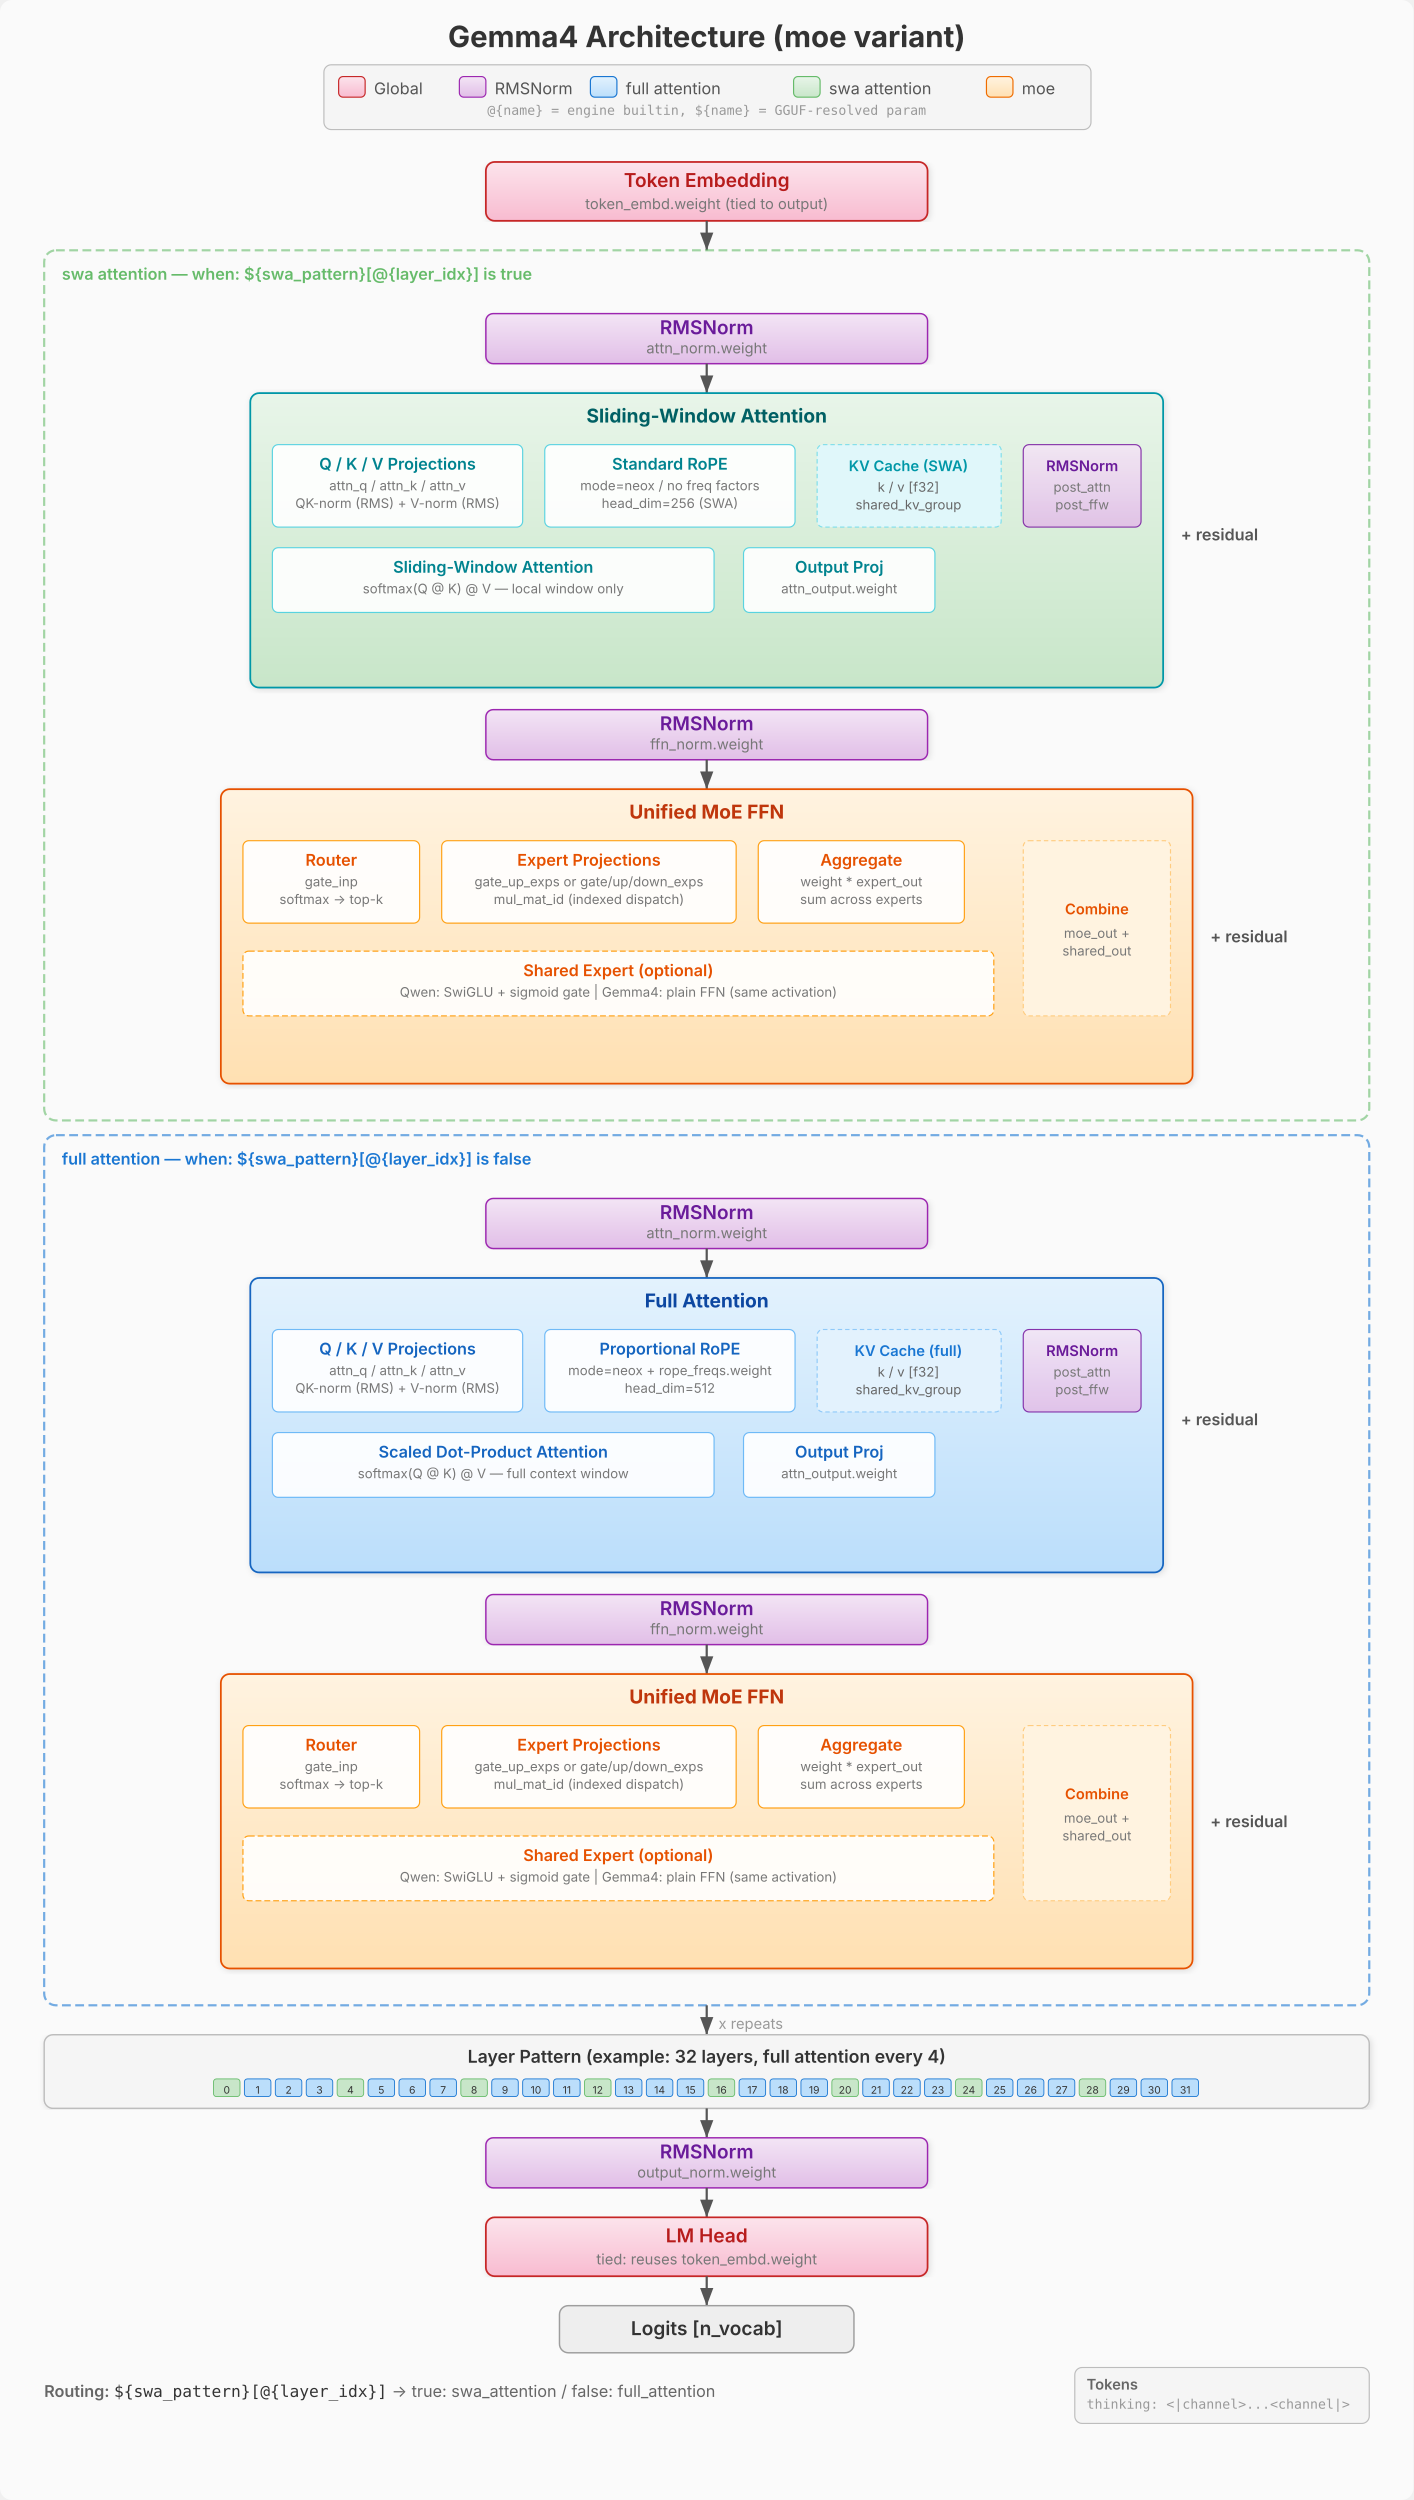
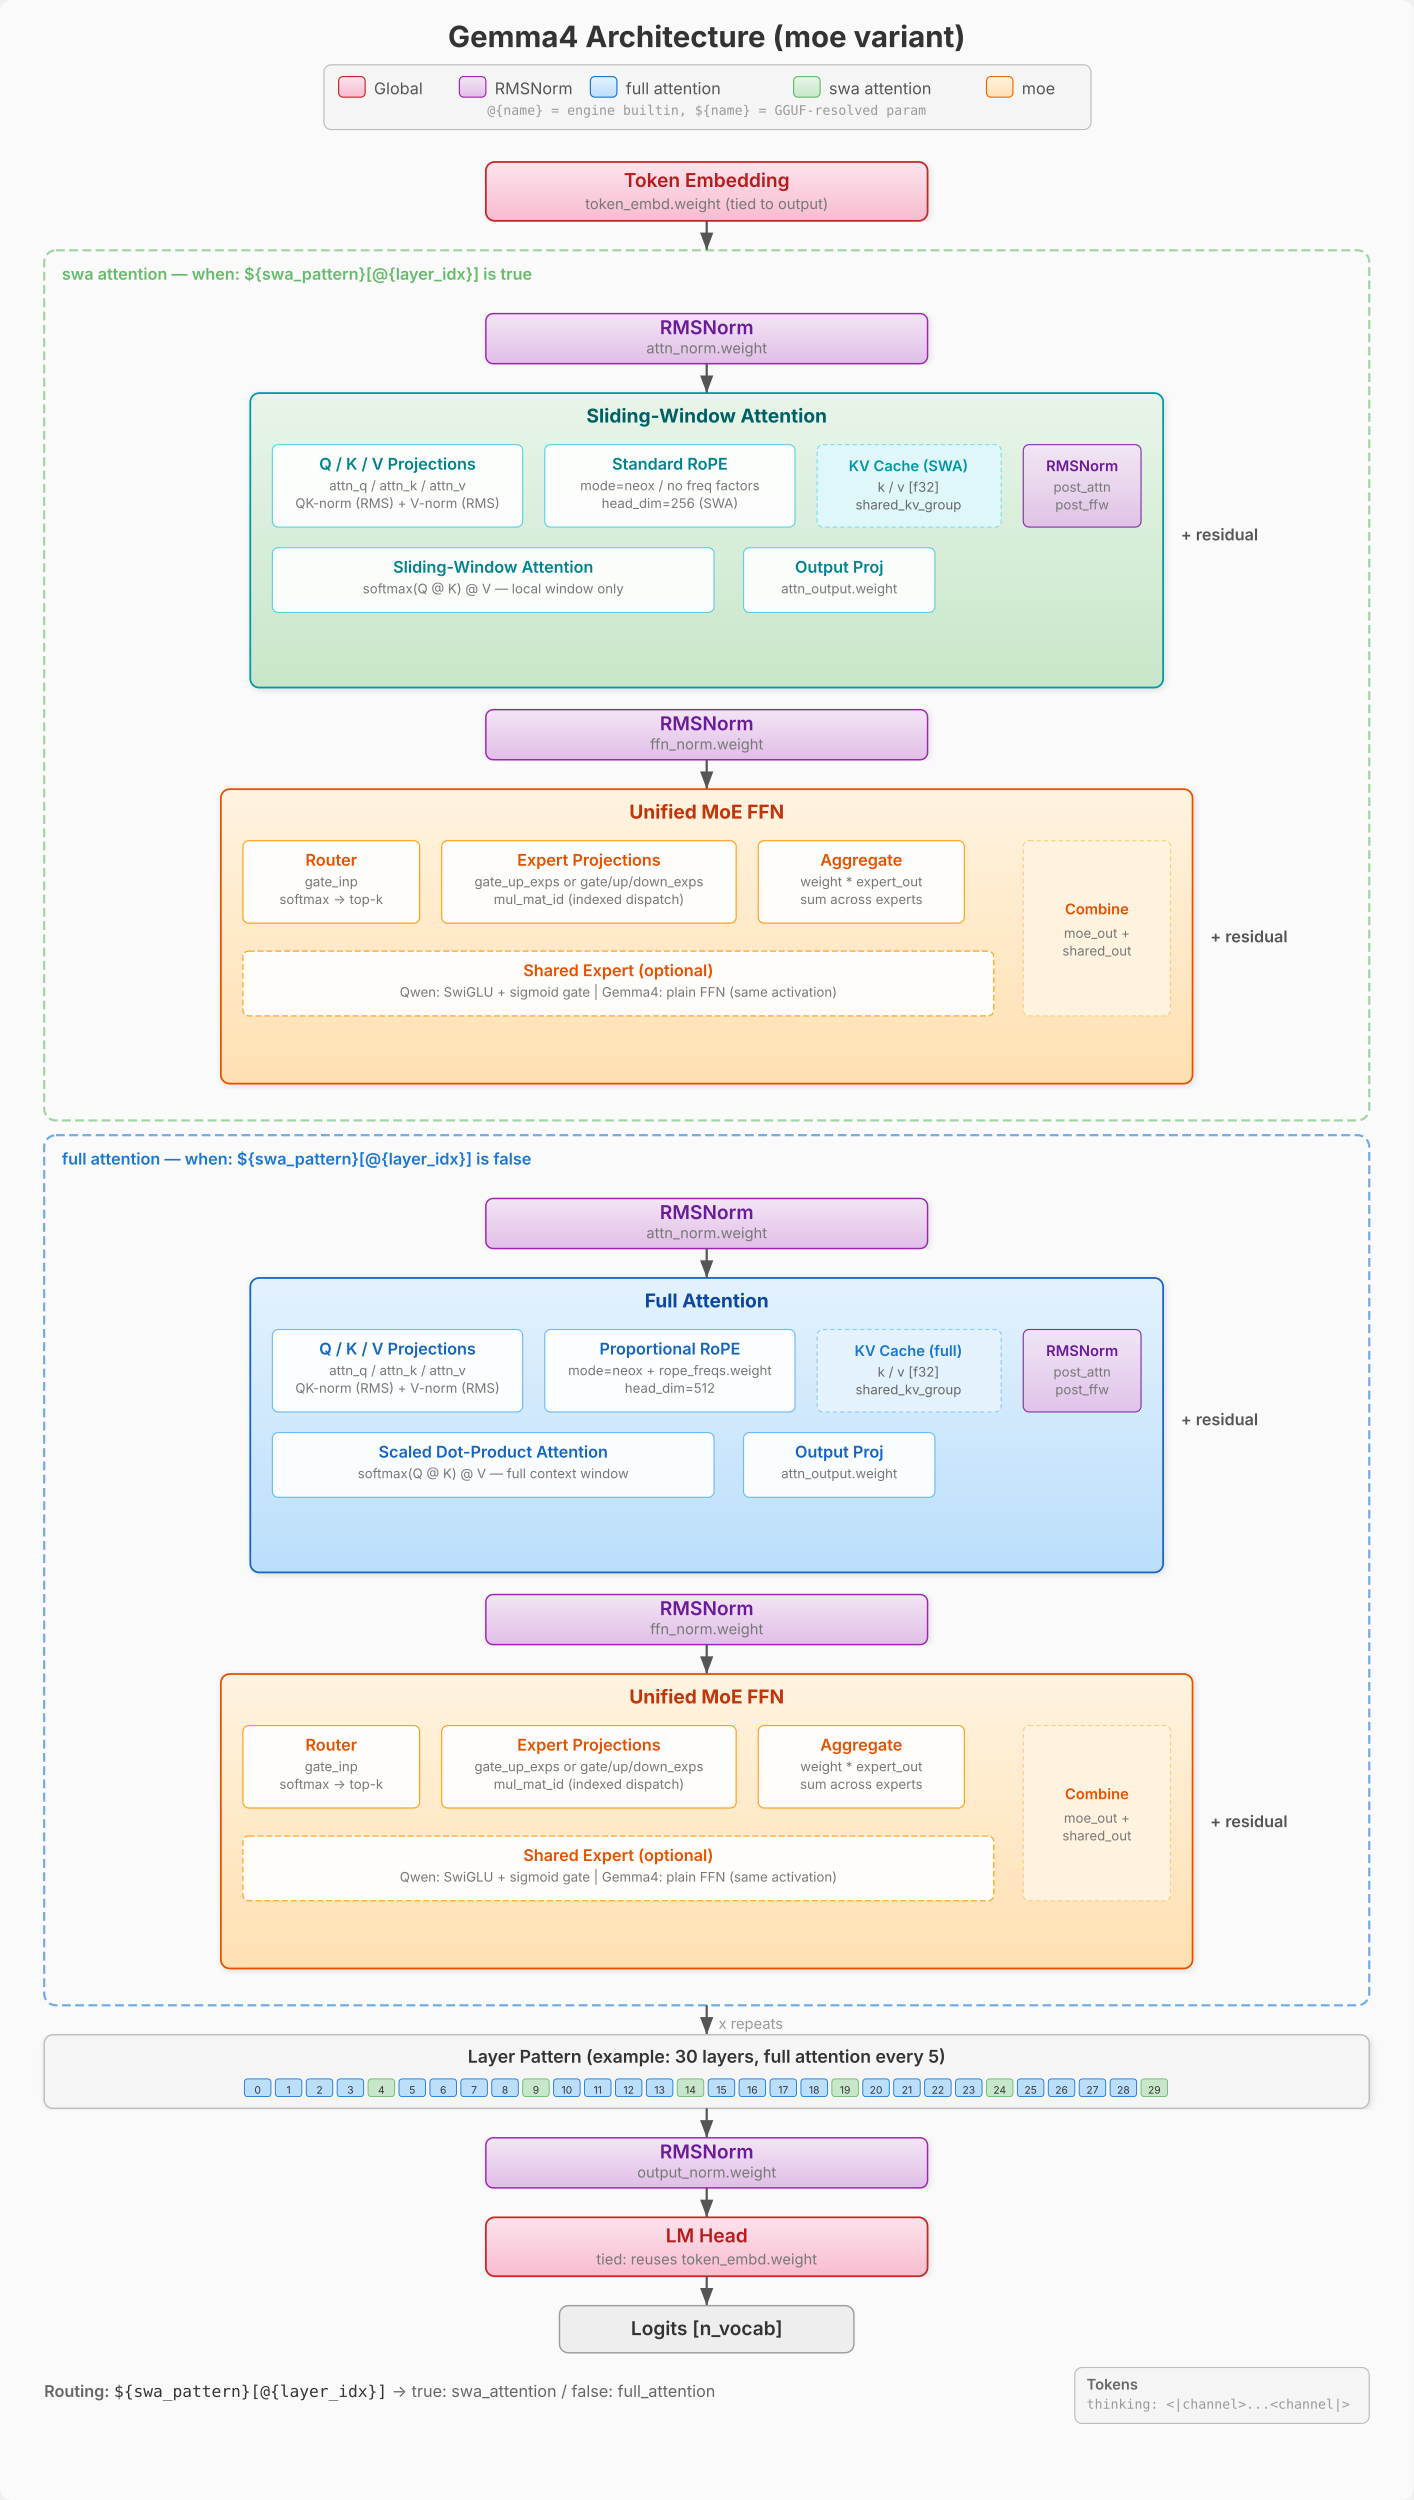
<svg xmlns="http://www.w3.org/2000/svg" viewBox="0 0 960 1698" font-family="system-ui, -apple-system, sans-serif" font-size="13">
  <defs>
    <marker id="arrow" markerWidth="8" markerHeight="6" refX="8" refY="3" orient="auto">
      <path d="M0,0 L8,3 L0,6" fill="#555555" />
    </marker>
    <linearGradient id="ssmGrad" x1="0" y1="0" x2="0" y2="1">
      <stop offset="0%" stop-color="#e8f5e9" />
      <stop offset="100%" stop-color="#c8e6c9" />
    </linearGradient>
    <linearGradient id="attnGrad" x1="0" y1="0" x2="0" y2="1">
      <stop offset="0%" stop-color="#e3f2fd" />
      <stop offset="100%" stop-color="#bbdefb" />
    </linearGradient>
    <linearGradient id="swaGrad" x1="0" y1="0" x2="0" y2="1">
      <stop offset="0%" stop-color="#e8f5e9" />
      <stop offset="100%" stop-color="#c8e6c9" />
    </linearGradient>
    <linearGradient id="ffnGrad" x1="0" y1="0" x2="0" y2="1">
      <stop offset="0%" stop-color="#fff3e0" />
      <stop offset="100%" stop-color="#ffe0b2" />
    </linearGradient>
    <linearGradient id="normGrad" x1="0" y1="0" x2="0" y2="1">
      <stop offset="0%" stop-color="#f3e5f5" />
      <stop offset="100%" stop-color="#e1bee7" />
    </linearGradient>
    <linearGradient id="globalGrad" x1="0" y1="0" x2="0" y2="1">
      <stop offset="0%" stop-color="#fce4ec" />
      <stop offset="100%" stop-color="#f8bbd0" />
    </linearGradient>
    <filter id="shadow" x="-2%" y="-2%" width="104%" height="104%">
      <feDropShadow dx="1" dy="1" stdDeviation="2" flood-opacity="0.12" />
    </filter>
    <g id="block_full_attention">
      <g>
        <rect width="620" height="200" rx="6" fill="url(#attnGrad)" stroke="#1565c0" stroke-width="1.2" filter="url(#shadow)" />
        <text x="310" y="20" text-anchor="middle" font-weight="700" font-size="13" fill="#0d47a1">Full Attention</text>
        <g transform="translate(15, 35)">
          <rect width="170" height="56" rx="4" fill="#fff" stroke="#64b5f6" stroke-width="0.8" opacity="0.9" />
          <text x="85" y="17" text-anchor="middle" font-size="11" font-weight="600" fill="#1565c0">Q / K / V Projections</text>
          <text x="85" y="31" text-anchor="middle" font-size="9" fill="#777">attn_q / attn_k / attn_v</text>
          <text x="85" y="43" text-anchor="middle" font-size="9" fill="#777">QK-norm (RMS) + V-norm (RMS)</text>
        </g>
        <g transform="translate(200, 35)">
          <rect width="170" height="56" rx="4" fill="#fff" stroke="#64b5f6" stroke-width="0.8" opacity="0.9" />
          <text x="85" y="17" text-anchor="middle" font-size="11" font-weight="600" fill="#1565c0">Proportional RoPE</text>
          <text x="85" y="31" text-anchor="middle" font-size="9" fill="#777">mode=neox + rope_freqs.weight</text>
          <text x="85" y="43" text-anchor="middle" font-size="9" fill="#777">head_dim=512</text>
        </g>
        <g transform="translate(15, 105)">
          <rect width="300" height="44" rx="4" fill="#fff" stroke="#64b5f6" stroke-width="0.8" opacity="0.9" />
          <text x="150" y="17" text-anchor="middle" font-size="11" font-weight="600" fill="#1565c0">Scaled Dot-Product Attention</text>
          <text x="150" y="31" text-anchor="middle" font-size="9" fill="#777">softmax(Q @ K) @ V — full context window</text>
        </g>
        <g transform="translate(335, 105)">
          <rect width="130" height="44" rx="4" fill="#fff" stroke="#64b5f6" stroke-width="0.8" opacity="0.9" />
          <text x="65" y="17" text-anchor="middle" font-size="11" font-weight="600" fill="#1565c0">Output Proj</text>
          <text x="65" y="31" text-anchor="middle" font-size="9" fill="#777">attn_output.weight</text>
        </g>
        <g transform="translate(385, 35)">
          <rect width="125" height="56" rx="4" fill="#e3f2fd" stroke="#90caf9" stroke-width="0.8" stroke-dasharray="3,2" />
          <text x="62" y="18" text-anchor="middle" font-size="10" font-weight="600" fill="#1976d2">KV Cache (full)</text>
          <text x="62" y="32" text-anchor="middle" font-size="9" fill="#666">k / v [f32]</text>
          <text x="62" y="44" text-anchor="middle" font-size="9" fill="#666">shared_kv_group</text>
        </g>
        <g transform="translate(525, 35)">
          <rect width="80" height="56" rx="4" fill="url(#normGrad)" stroke="#7b1fa2" stroke-width="0.8" opacity="0.9" />
          <text x="40" y="18" text-anchor="middle" font-size="10" font-weight="600" fill="#6a1b9a">RMSNorm</text>
          <text x="40" y="32" text-anchor="middle" font-size="9" fill="#777">post_attn</text>
          <text x="40" y="44" text-anchor="middle" font-size="9" fill="#777">post_ffw</text>
        </g>
      </g>
    </g>
    <g id="block_swa_attention">
      <g>
        <rect width="620" height="200" rx="6" fill="url(#swaGrad)" stroke="#0097A7" stroke-width="1.2" filter="url(#shadow)" />
        <text x="310" y="20" text-anchor="middle" font-weight="700" font-size="13" fill="#006064">Sliding-Window Attention</text>
        <g transform="translate(15, 35)">
          <rect width="170" height="56" rx="4" fill="#fff" stroke="#4dd0e1" stroke-width="0.8" opacity="0.9" />
          <text x="85" y="17" text-anchor="middle" font-size="11" font-weight="600" fill="#00838f">Q / K / V Projections</text>
          <text x="85" y="31" text-anchor="middle" font-size="9" fill="#777">attn_q / attn_k / attn_v</text>
          <text x="85" y="43" text-anchor="middle" font-size="9" fill="#777">QK-norm (RMS) + V-norm (RMS)</text>
        </g>
        <g transform="translate(200, 35)">
          <rect width="170" height="56" rx="4" fill="#fff" stroke="#4dd0e1" stroke-width="0.8" opacity="0.9" />
          <text x="85" y="17" text-anchor="middle" font-size="11" font-weight="600" fill="#00838f">Standard RoPE</text>
          <text x="85" y="31" text-anchor="middle" font-size="9" fill="#777">mode=neox / no freq factors</text>
          <text x="85" y="43" text-anchor="middle" font-size="9" fill="#777">head_dim=256 (SWA)</text>
        </g>
        <g transform="translate(15, 105)">
          <rect width="300" height="44" rx="4" fill="#fff" stroke="#4dd0e1" stroke-width="0.8" opacity="0.9" />
          <text x="150" y="17" text-anchor="middle" font-size="11" font-weight="600" fill="#00838f">Sliding-Window Attention</text>
          <text x="150" y="31" text-anchor="middle" font-size="9" fill="#777">softmax(Q @ K) @ V — local window only</text>
        </g>
        <g transform="translate(335, 105)">
          <rect width="130" height="44" rx="4" fill="#fff" stroke="#4dd0e1" stroke-width="0.8" opacity="0.9" />
          <text x="65" y="17" text-anchor="middle" font-size="11" font-weight="600" fill="#00838f">Output Proj</text>
          <text x="65" y="31" text-anchor="middle" font-size="9" fill="#777">attn_output.weight</text>
        </g>
        <g transform="translate(385, 35)">
          <rect width="125" height="56" rx="4" fill="#e0f7fa" stroke="#80deea" stroke-width="0.8" stroke-dasharray="3,2" />
          <text x="62" y="18" text-anchor="middle" font-size="10" font-weight="600" fill="#0097A7">KV Cache (SWA)</text>
          <text x="62" y="32" text-anchor="middle" font-size="9" fill="#666">k / v [f32]</text>
          <text x="62" y="44" text-anchor="middle" font-size="9" fill="#666">shared_kv_group</text>
        </g>
        <g transform="translate(525, 35)">
          <rect width="80" height="56" rx="4" fill="url(#normGrad)" stroke="#7b1fa2" stroke-width="0.8" opacity="0.9" />
          <text x="40" y="18" text-anchor="middle" font-size="10" font-weight="600" fill="#6a1b9a">RMSNorm</text>
          <text x="40" y="32" text-anchor="middle" font-size="9" fill="#777">post_attn</text>
          <text x="40" y="44" text-anchor="middle" font-size="9" fill="#777">post_ffw</text>
        </g>
      </g>
    </g>
    <g id="block_moe">
      <g>
        <rect width="660" height="200" rx="6" fill="url(#ffnGrad)" stroke="#e65100" stroke-width="1.2" filter="url(#shadow)" />
        <text x="330" y="20" text-anchor="middle" font-weight="700" font-size="13" fill="#bf360c">Unified MoE FFN</text>
        <g transform="translate(15, 35)">
          <rect width="120" height="56" rx="4" fill="#fff" stroke="#ff9800" stroke-width="0.8" opacity="0.9" />
          <text x="60" y="17" text-anchor="middle" font-size="11" font-weight="600" fill="#e65100">Router</text>
          <text x="60" y="31" text-anchor="middle" font-size="9" fill="#777">gate_inp</text>
          <text x="60" y="43" text-anchor="middle" font-size="9" fill="#777">softmax -&gt; top-k</text>
        </g>
        <g transform="translate(150, 35)">
          <rect width="200" height="56" rx="4" fill="#fff" stroke="#ff9800" stroke-width="0.8" opacity="0.9" />
          <text x="100" y="17" text-anchor="middle" font-size="11" font-weight="600" fill="#e65100">Expert Projections</text>
          <text x="100" y="31" text-anchor="middle" font-size="9" fill="#777">gate_up_exps or gate/up/down_exps</text>
          <text x="100" y="43" text-anchor="middle" font-size="9" fill="#777">mul_mat_id (indexed dispatch)</text>
        </g>
        <g transform="translate(365, 35)">
          <rect width="140" height="56" rx="4" fill="#fff" stroke="#ff9800" stroke-width="0.8" opacity="0.9" />
          <text x="70" y="17" text-anchor="middle" font-size="11" font-weight="600" fill="#e65100">Aggregate</text>
          <text x="70" y="31" text-anchor="middle" font-size="9" fill="#777">weight * expert_out</text>
          <text x="70" y="43" text-anchor="middle" font-size="9" fill="#777">sum across experts</text>
        </g>
        <g transform="translate(15, 110)">
          <rect width="510" height="44" rx="4" fill="#fff" stroke="#ff9800" stroke-width="0.8" opacity="0.9" stroke-dasharray="4,2" />
          <text x="255" y="17" text-anchor="middle" font-size="11" font-weight="600" fill="#e65100">Shared Expert (optional)</text>
          <text x="255" y="31" text-anchor="middle" font-size="9" fill="#777">Qwen: SwiGLU + sigmoid gate | Gemma4: plain FFN (same activation)</text>
        </g>
        <g transform="translate(545, 35)">
          <rect width="100" height="119" rx="4" fill="#fff3e0" stroke="#ffcc80" stroke-width="0.8" stroke-dasharray="3,2" />
          <text x="50" y="50" text-anchor="middle" font-size="10" font-weight="600" fill="#e65100">Combine</text>
          <text x="50" y="66" text-anchor="middle" font-size="9" fill="#777">moe_out +</text>
          <text x="50" y="78" text-anchor="middle" font-size="9" fill="#777">shared_out</text>
        </g>
      </g>
    </g>
  </defs>
  <rect width="960" height="1698" fill="#fafafa" rx="8" />
  <text x="480" y="32" text-anchor="middle" font-size="20" font-weight="bold" fill="#333333">Gemma4 Architecture (moe variant)</text>
  <rect x="220" y="44" width="521" height="44" rx="5" fill="#f5f5f5" stroke="#bdbdbd" stroke-width="0.8" />
  <g transform="translate(230, 52)">
    <rect x="0" width="18" height="14" rx="3" fill="url(#globalGrad)" stroke="#C62828" stroke-width="0.8" />
    <text x="24" y="12" font-size="11" fill="#555555">Global</text>
    <rect x="82" width="18" height="14" rx="3" fill="url(#normGrad)" stroke="#9C27B0" stroke-width="0.8" />
    <text x="106" y="12" font-size="11" fill="#555555">RMSNorm</text>
    <rect x="171" width="18" height="14" rx="3" fill="url(#attnGrad)" stroke="#1976D2" stroke-width="0.8" />
    <text x="195" y="12" font-size="11" fill="#555555">full attention</text>
    <rect x="309" width="18" height="14" rx="3" fill="url(#swaGrad)" stroke="#66BB6A" stroke-width="0.8" />
    <text x="333" y="12" font-size="11" fill="#555555">swa attention</text>
    <rect x="440" width="18" height="14" rx="3" fill="url(#ffnGrad)" stroke="#EF6C00" stroke-width="0.8" />
    <text x="464" y="12" font-size="11" fill="#555555">moe</text>
  </g>
  <text x="480" y="78" text-anchor="middle" font-size="9" fill="#999999" font-family="monospace">@{name} = engine builtin, ${name} = GGUF-resolved param</text>
  <g transform="translate(330, 110)">
    <rect width="300" height="40" rx="6" fill="url(#globalGrad)" stroke="#C62828" stroke-width="1.2" filter="url(#shadow)" />
    <text x="150" y="17" text-anchor="middle" font-weight="600" fill="#b71c1c">Token Embedding</text>
    <text x="150" y="32" text-anchor="middle" font-size="10" fill="#777777">token_embd.weight (tied to output)</text>
  </g>
  <line x1="480" y1="150" x2="480" y2="170" stroke="#555555" stroke-width="1.5" marker-end="url(#arrow)" />
  <rect x="30" y="170" width="900" height="591" rx="8" fill="none" stroke="#66BB6A" stroke-width="1.5" stroke-dasharray="6,3" opacity="0.6" />
  <text x="42" y="190" font-size="11" font-weight="600" fill="#66BB6A">swa attention — when: ${swa_pattern}[@{layer_idx}] is true</text>
  <g transform="translate(330, 213)">
    <rect width="300" height="34" rx="5" fill="url(#normGrad)" stroke="#9C27B0" stroke-width="1" filter="url(#shadow)" />
    <text x="150" y="14" text-anchor="middle" font-weight="600" fill="#6a1b9a">RMSNorm</text>
    <text x="150" y="27" text-anchor="middle" font-size="10" fill="#777777">attn_norm.weight</text>
  </g>
  <line x1="480" y1="247" x2="480" y2="267" stroke="#555555" stroke-width="1.5" marker-end="url(#arrow)" />
  <use href="#block_swa_attention" transform="translate(170, 267)" />
  <text x="802" y="367" font-size="11" fill="#555555" font-weight="600">+ residual</text>
  <g transform="translate(330, 482)">
    <rect width="300" height="34" rx="5" fill="url(#normGrad)" stroke="#9C27B0" stroke-width="1" filter="url(#shadow)" />
    <text x="150" y="14" text-anchor="middle" font-weight="600" fill="#6a1b9a">RMSNorm</text>
    <text x="150" y="27" text-anchor="middle" font-size="10" fill="#777777">ffn_norm.weight</text>
  </g>
  <line x1="480" y1="516" x2="480" y2="536" stroke="#555555" stroke-width="1.5" marker-end="url(#arrow)" />
  <use href="#block_moe" transform="translate(150, 536)" />
  <text x="822" y="640" font-size="11" fill="#555555" font-weight="600">+ residual</text>
  <rect x="30" y="771" width="900" height="591" rx="8" fill="none" stroke="#1976D2" stroke-width="1.5" stroke-dasharray="6,3" opacity="0.6" />
  <text x="42" y="791" font-size="11" font-weight="600" fill="#1976D2">full attention — when: ${swa_pattern}[@{layer_idx}] is false</text>
  <g transform="translate(330, 814)">
    <rect width="300" height="34" rx="5" fill="url(#normGrad)" stroke="#9C27B0" stroke-width="1" filter="url(#shadow)" />
    <text x="150" y="14" text-anchor="middle" font-weight="600" fill="#6a1b9a">RMSNorm</text>
    <text x="150" y="27" text-anchor="middle" font-size="10" fill="#777777">attn_norm.weight</text>
  </g>
  <line x1="480" y1="848" x2="480" y2="868" stroke="#555555" stroke-width="1.5" marker-end="url(#arrow)" />
  <use href="#block_full_attention" transform="translate(170, 868)" />
  <text x="802" y="968" font-size="11" fill="#555555" font-weight="600">+ residual</text>
  <g transform="translate(330, 1083)">
    <rect width="300" height="34" rx="5" fill="url(#normGrad)" stroke="#9C27B0" stroke-width="1" filter="url(#shadow)" />
    <text x="150" y="14" text-anchor="middle" font-weight="600" fill="#6a1b9a">RMSNorm</text>
    <text x="150" y="27" text-anchor="middle" font-size="10" fill="#777777">ffn_norm.weight</text>
  </g>
  <line x1="480" y1="1117" x2="480" y2="1137" stroke="#555555" stroke-width="1.5" marker-end="url(#arrow)" />
  <use href="#block_moe" transform="translate(150, 1137)" />
  <text x="822" y="1241" font-size="11" fill="#555555" font-weight="600">+ residual</text>
  <line x1="480" y1="1362" x2="480" y2="1382" stroke="#555555" stroke-width="1.5" marker-end="url(#arrow)" />
  <text x="488" y="1378" font-size="10" fill="#999999">x repeats</text>
  <g transform="translate(30, 1382)">
    <rect width="900" height="50" rx="6" fill="#f5f5f5" stroke="#bdbdbd" stroke-width="1" filter="url(#shadow)" />
-     <text x="450" y="19" text-anchor="middle" font-size="12" font-weight="600" fill="#333333">Layer Pattern (example: 32 layers, full attention every 4)</text>
-     <g transform="translate(115, 30)">
-       <rect x="0" width="18" height="12" rx="2" fill="#c8e6c9" stroke="#66BB6A" stroke-width="0.6" />
+     <text x="450" y="19" text-anchor="middle" font-size="12" font-weight="600" fill="#333333">Layer Pattern (example: 30 layers, full attention every 5)</text>
+     <g transform="translate(136, 30)">
+       <rect x="0" width="18" height="12" rx="2" fill="#bbdefb" stroke="#1976D2" stroke-width="0.6" />
      <text x="9" y="10" text-anchor="middle" font-size="7" fill="#333333">0</text>
      <rect x="21" width="18" height="12" rx="2" fill="#bbdefb" stroke="#1976D2" stroke-width="0.6" />
      <text x="30" y="10" text-anchor="middle" font-size="7" fill="#333333">1</text>
      <rect x="42" width="18" height="12" rx="2" fill="#bbdefb" stroke="#1976D2" stroke-width="0.6" />
      <text x="51" y="10" text-anchor="middle" font-size="7" fill="#333333">2</text>
      <rect x="63" width="18" height="12" rx="2" fill="#bbdefb" stroke="#1976D2" stroke-width="0.6" />
      <text x="72" y="10" text-anchor="middle" font-size="7" fill="#333333">3</text>
      <rect x="84" width="18" height="12" rx="2" fill="#c8e6c9" stroke="#66BB6A" stroke-width="0.6" />
      <text x="93" y="10" text-anchor="middle" font-size="7" fill="#333333">4</text>
      <rect x="105" width="18" height="12" rx="2" fill="#bbdefb" stroke="#1976D2" stroke-width="0.6" />
      <text x="114" y="10" text-anchor="middle" font-size="7" fill="#333333">5</text>
      <rect x="126" width="18" height="12" rx="2" fill="#bbdefb" stroke="#1976D2" stroke-width="0.6" />
      <text x="135" y="10" text-anchor="middle" font-size="7" fill="#333333">6</text>
      <rect x="147" width="18" height="12" rx="2" fill="#bbdefb" stroke="#1976D2" stroke-width="0.6" />
      <text x="156" y="10" text-anchor="middle" font-size="7" fill="#333333">7</text>
-       <rect x="168" width="18" height="12" rx="2" fill="#c8e6c9" stroke="#66BB6A" stroke-width="0.6" />
+       <rect x="168" width="18" height="12" rx="2" fill="#bbdefb" stroke="#1976D2" stroke-width="0.6" />
      <text x="177" y="10" text-anchor="middle" font-size="7" fill="#333333">8</text>
-       <rect x="189" width="18" height="12" rx="2" fill="#bbdefb" stroke="#1976D2" stroke-width="0.6" />
+       <rect x="189" width="18" height="12" rx="2" fill="#c8e6c9" stroke="#66BB6A" stroke-width="0.6" />
      <text x="198" y="10" text-anchor="middle" font-size="7" fill="#333333">9</text>
      <rect x="210" width="18" height="12" rx="2" fill="#bbdefb" stroke="#1976D2" stroke-width="0.6" />
      <text x="219" y="10" text-anchor="middle" font-size="7" fill="#333333">10</text>
      <rect x="231" width="18" height="12" rx="2" fill="#bbdefb" stroke="#1976D2" stroke-width="0.6" />
      <text x="240" y="10" text-anchor="middle" font-size="7" fill="#333333">11</text>
-       <rect x="252" width="18" height="12" rx="2" fill="#c8e6c9" stroke="#66BB6A" stroke-width="0.6" />
+       <rect x="252" width="18" height="12" rx="2" fill="#bbdefb" stroke="#1976D2" stroke-width="0.6" />
      <text x="261" y="10" text-anchor="middle" font-size="7" fill="#333333">12</text>
      <rect x="273" width="18" height="12" rx="2" fill="#bbdefb" stroke="#1976D2" stroke-width="0.6" />
      <text x="282" y="10" text-anchor="middle" font-size="7" fill="#333333">13</text>
-       <rect x="294" width="18" height="12" rx="2" fill="#bbdefb" stroke="#1976D2" stroke-width="0.6" />
+       <rect x="294" width="18" height="12" rx="2" fill="#c8e6c9" stroke="#66BB6A" stroke-width="0.6" />
      <text x="303" y="10" text-anchor="middle" font-size="7" fill="#333333">14</text>
      <rect x="315" width="18" height="12" rx="2" fill="#bbdefb" stroke="#1976D2" stroke-width="0.6" />
      <text x="324" y="10" text-anchor="middle" font-size="7" fill="#333333">15</text>
-       <rect x="336" width="18" height="12" rx="2" fill="#c8e6c9" stroke="#66BB6A" stroke-width="0.6" />
+       <rect x="336" width="18" height="12" rx="2" fill="#bbdefb" stroke="#1976D2" stroke-width="0.6" />
      <text x="345" y="10" text-anchor="middle" font-size="7" fill="#333333">16</text>
      <rect x="357" width="18" height="12" rx="2" fill="#bbdefb" stroke="#1976D2" stroke-width="0.6" />
      <text x="366" y="10" text-anchor="middle" font-size="7" fill="#333333">17</text>
      <rect x="378" width="18" height="12" rx="2" fill="#bbdefb" stroke="#1976D2" stroke-width="0.6" />
      <text x="387" y="10" text-anchor="middle" font-size="7" fill="#333333">18</text>
-       <rect x="399" width="18" height="12" rx="2" fill="#bbdefb" stroke="#1976D2" stroke-width="0.6" />
+       <rect x="399" width="18" height="12" rx="2" fill="#c8e6c9" stroke="#66BB6A" stroke-width="0.6" />
      <text x="408" y="10" text-anchor="middle" font-size="7" fill="#333333">19</text>
-       <rect x="420" width="18" height="12" rx="2" fill="#c8e6c9" stroke="#66BB6A" stroke-width="0.6" />
+       <rect x="420" width="18" height="12" rx="2" fill="#bbdefb" stroke="#1976D2" stroke-width="0.6" />
      <text x="429" y="10" text-anchor="middle" font-size="7" fill="#333333">20</text>
      <rect x="441" width="18" height="12" rx="2" fill="#bbdefb" stroke="#1976D2" stroke-width="0.6" />
      <text x="450" y="10" text-anchor="middle" font-size="7" fill="#333333">21</text>
      <rect x="462" width="18" height="12" rx="2" fill="#bbdefb" stroke="#1976D2" stroke-width="0.6" />
      <text x="471" y="10" text-anchor="middle" font-size="7" fill="#333333">22</text>
      <rect x="483" width="18" height="12" rx="2" fill="#bbdefb" stroke="#1976D2" stroke-width="0.6" />
      <text x="492" y="10" text-anchor="middle" font-size="7" fill="#333333">23</text>
      <rect x="504" width="18" height="12" rx="2" fill="#c8e6c9" stroke="#66BB6A" stroke-width="0.6" />
      <text x="513" y="10" text-anchor="middle" font-size="7" fill="#333333">24</text>
      <rect x="525" width="18" height="12" rx="2" fill="#bbdefb" stroke="#1976D2" stroke-width="0.6" />
      <text x="534" y="10" text-anchor="middle" font-size="7" fill="#333333">25</text>
      <rect x="546" width="18" height="12" rx="2" fill="#bbdefb" stroke="#1976D2" stroke-width="0.6" />
      <text x="555" y="10" text-anchor="middle" font-size="7" fill="#333333">26</text>
      <rect x="567" width="18" height="12" rx="2" fill="#bbdefb" stroke="#1976D2" stroke-width="0.6" />
      <text x="576" y="10" text-anchor="middle" font-size="7" fill="#333333">27</text>
-       <rect x="588" width="18" height="12" rx="2" fill="#c8e6c9" stroke="#66BB6A" stroke-width="0.6" />
+       <rect x="588" width="18" height="12" rx="2" fill="#bbdefb" stroke="#1976D2" stroke-width="0.6" />
      <text x="597" y="10" text-anchor="middle" font-size="7" fill="#333333">28</text>
-       <rect x="609" width="18" height="12" rx="2" fill="#bbdefb" stroke="#1976D2" stroke-width="0.6" />
+       <rect x="609" width="18" height="12" rx="2" fill="#c8e6c9" stroke="#66BB6A" stroke-width="0.6" />
      <text x="618" y="10" text-anchor="middle" font-size="7" fill="#333333">29</text>
-       <rect x="630" width="18" height="12" rx="2" fill="#bbdefb" stroke="#1976D2" stroke-width="0.6" />
-       <text x="639" y="10" text-anchor="middle" font-size="7" fill="#333333">30</text>
-       <rect x="651" width="18" height="12" rx="2" fill="#bbdefb" stroke="#1976D2" stroke-width="0.6" />
-       <text x="660" y="10" text-anchor="middle" font-size="7" fill="#333333">31</text>
    </g>
  </g>
  <line x1="480" y1="1432" x2="480" y2="1452" stroke="#555555" stroke-width="1.5" marker-end="url(#arrow)" />
  <g transform="translate(330, 1452)">
    <rect width="300" height="34" rx="5" fill="url(#normGrad)" stroke="#9C27B0" stroke-width="1" filter="url(#shadow)" />
    <text x="150" y="14" text-anchor="middle" font-weight="600" fill="#6a1b9a">RMSNorm</text>
    <text x="150" y="27" text-anchor="middle" font-size="10" fill="#777777">output_norm.weight</text>
  </g>
  <line x1="480" y1="1486" x2="480" y2="1506" stroke="#555555" stroke-width="1.5" marker-end="url(#arrow)" />
  <g transform="translate(330, 1506)">
    <rect width="300" height="40" rx="6" fill="url(#globalGrad)" stroke="#C62828" stroke-width="1.2" filter="url(#shadow)" />
    <text x="150" y="17" text-anchor="middle" font-weight="600" fill="#b71c1c">LM Head</text>
    <text x="150" y="32" text-anchor="middle" font-size="10" fill="#777777">tied: reuses token_embd.weight</text>
  </g>
  <line x1="480" y1="1546" x2="480" y2="1566" stroke="#555555" stroke-width="1.5" marker-end="url(#arrow)" />
  <g transform="translate(380, 1566)">
    <rect width="200" height="32" rx="6" fill="#eeeeee" stroke="#9e9e9e" stroke-width="1" />
    <text x="100" y="20" text-anchor="middle" font-weight="600" fill="#333333">Logits [n_vocab]</text>
  </g>
  <text x="30" y="1628" font-size="11" fill="#666666">
    <tspan font-weight="600">Routing:</tspan>
    <tspan font-family="monospace" fill="#333333">${swa_pattern}[@{layer_idx}]</tspan> -&gt; true: swa_attention / false: full_attention</text>
  <rect x="730" y="1608" width="200" height="38" rx="5" fill="#f5f5f5" stroke="#bdbdbd" stroke-width="0.8" />
  <text x="738" y="1623" font-size="10" font-weight="600" fill="#666666">Tokens</text>
  <text x="738" y="1636" font-size="9" fill="#999999" font-family="monospace">thinking: &lt;|channel&gt;...&lt;channel|&gt;</text>
</svg>
